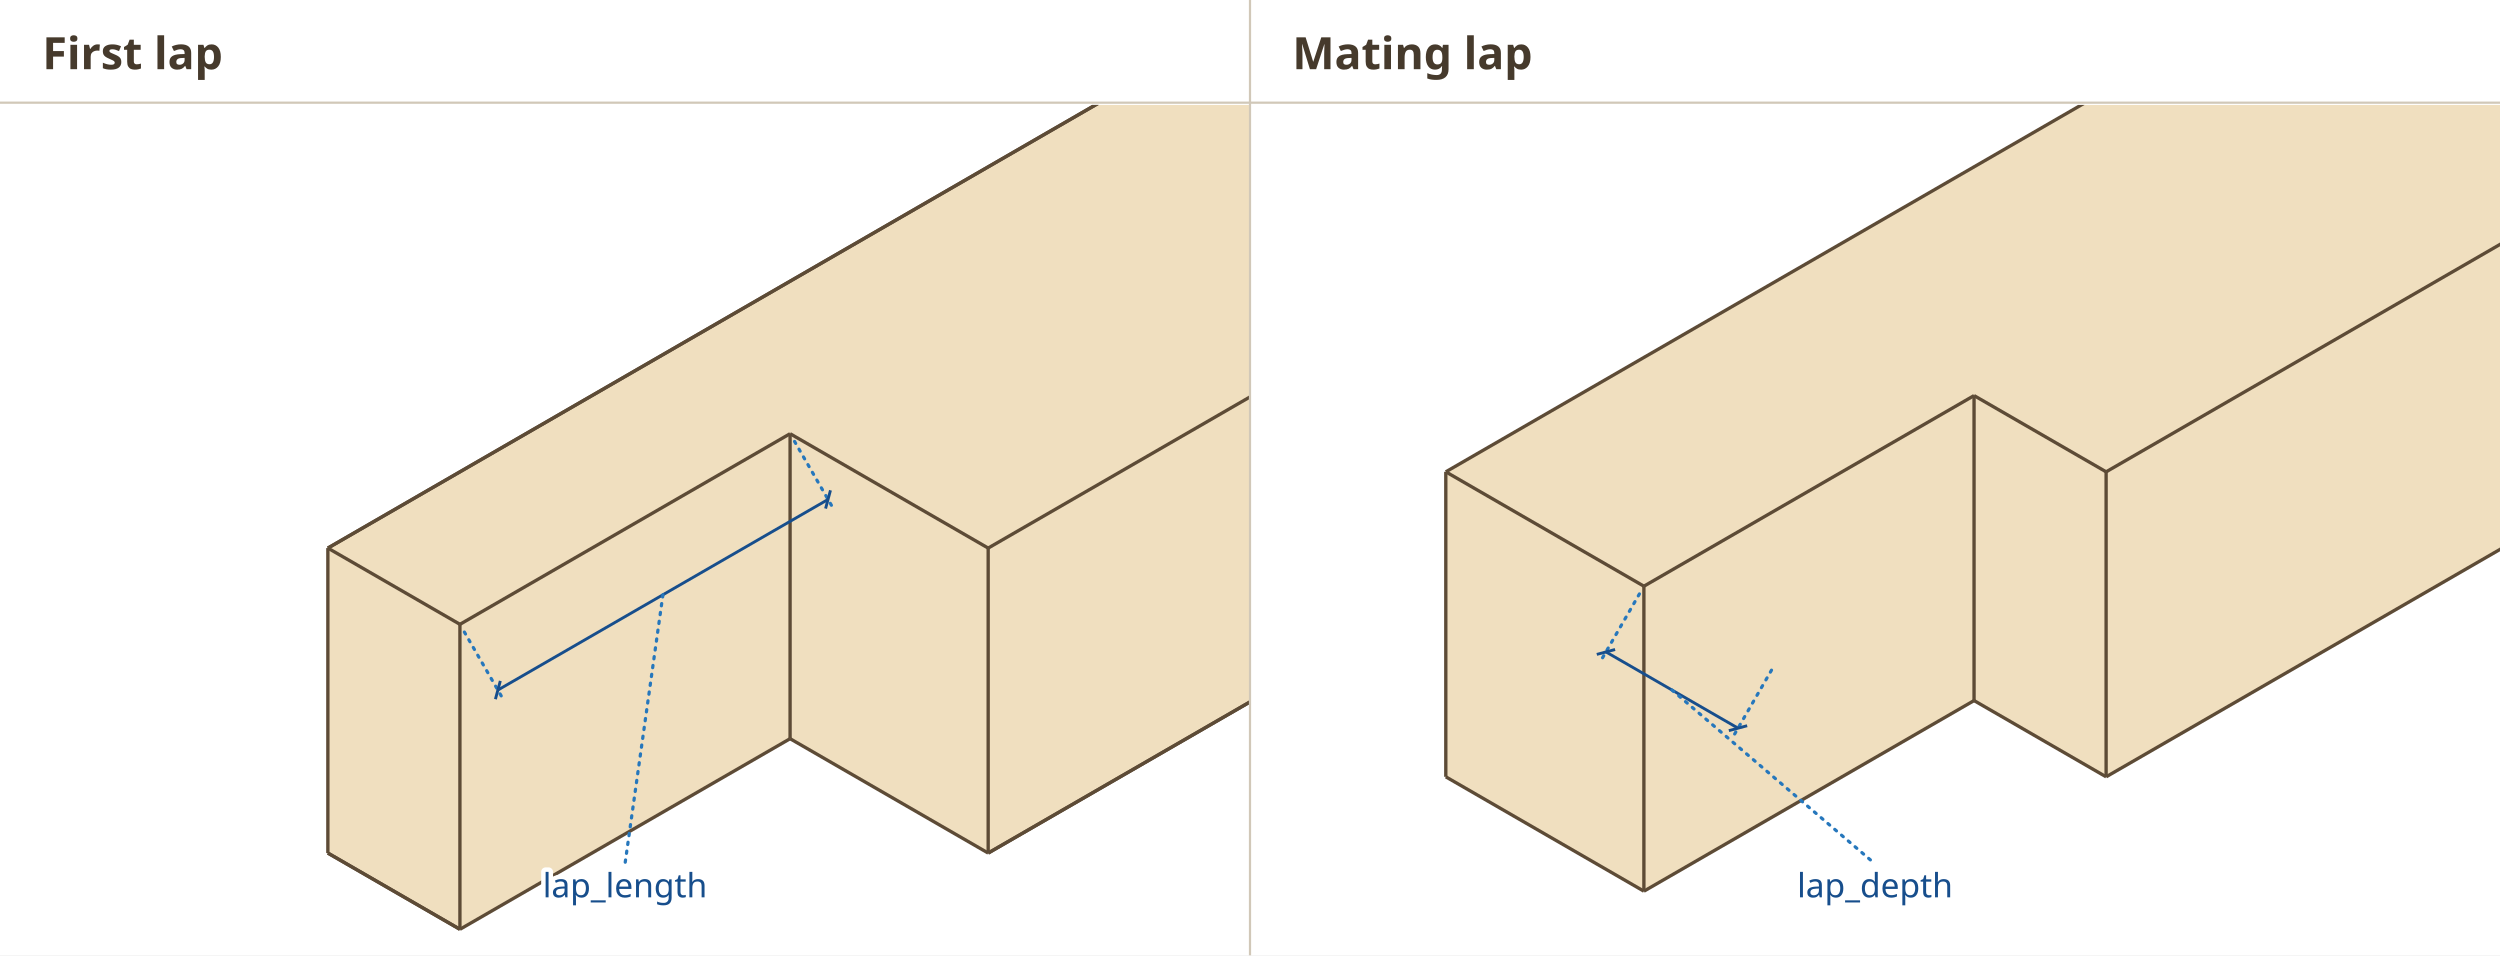
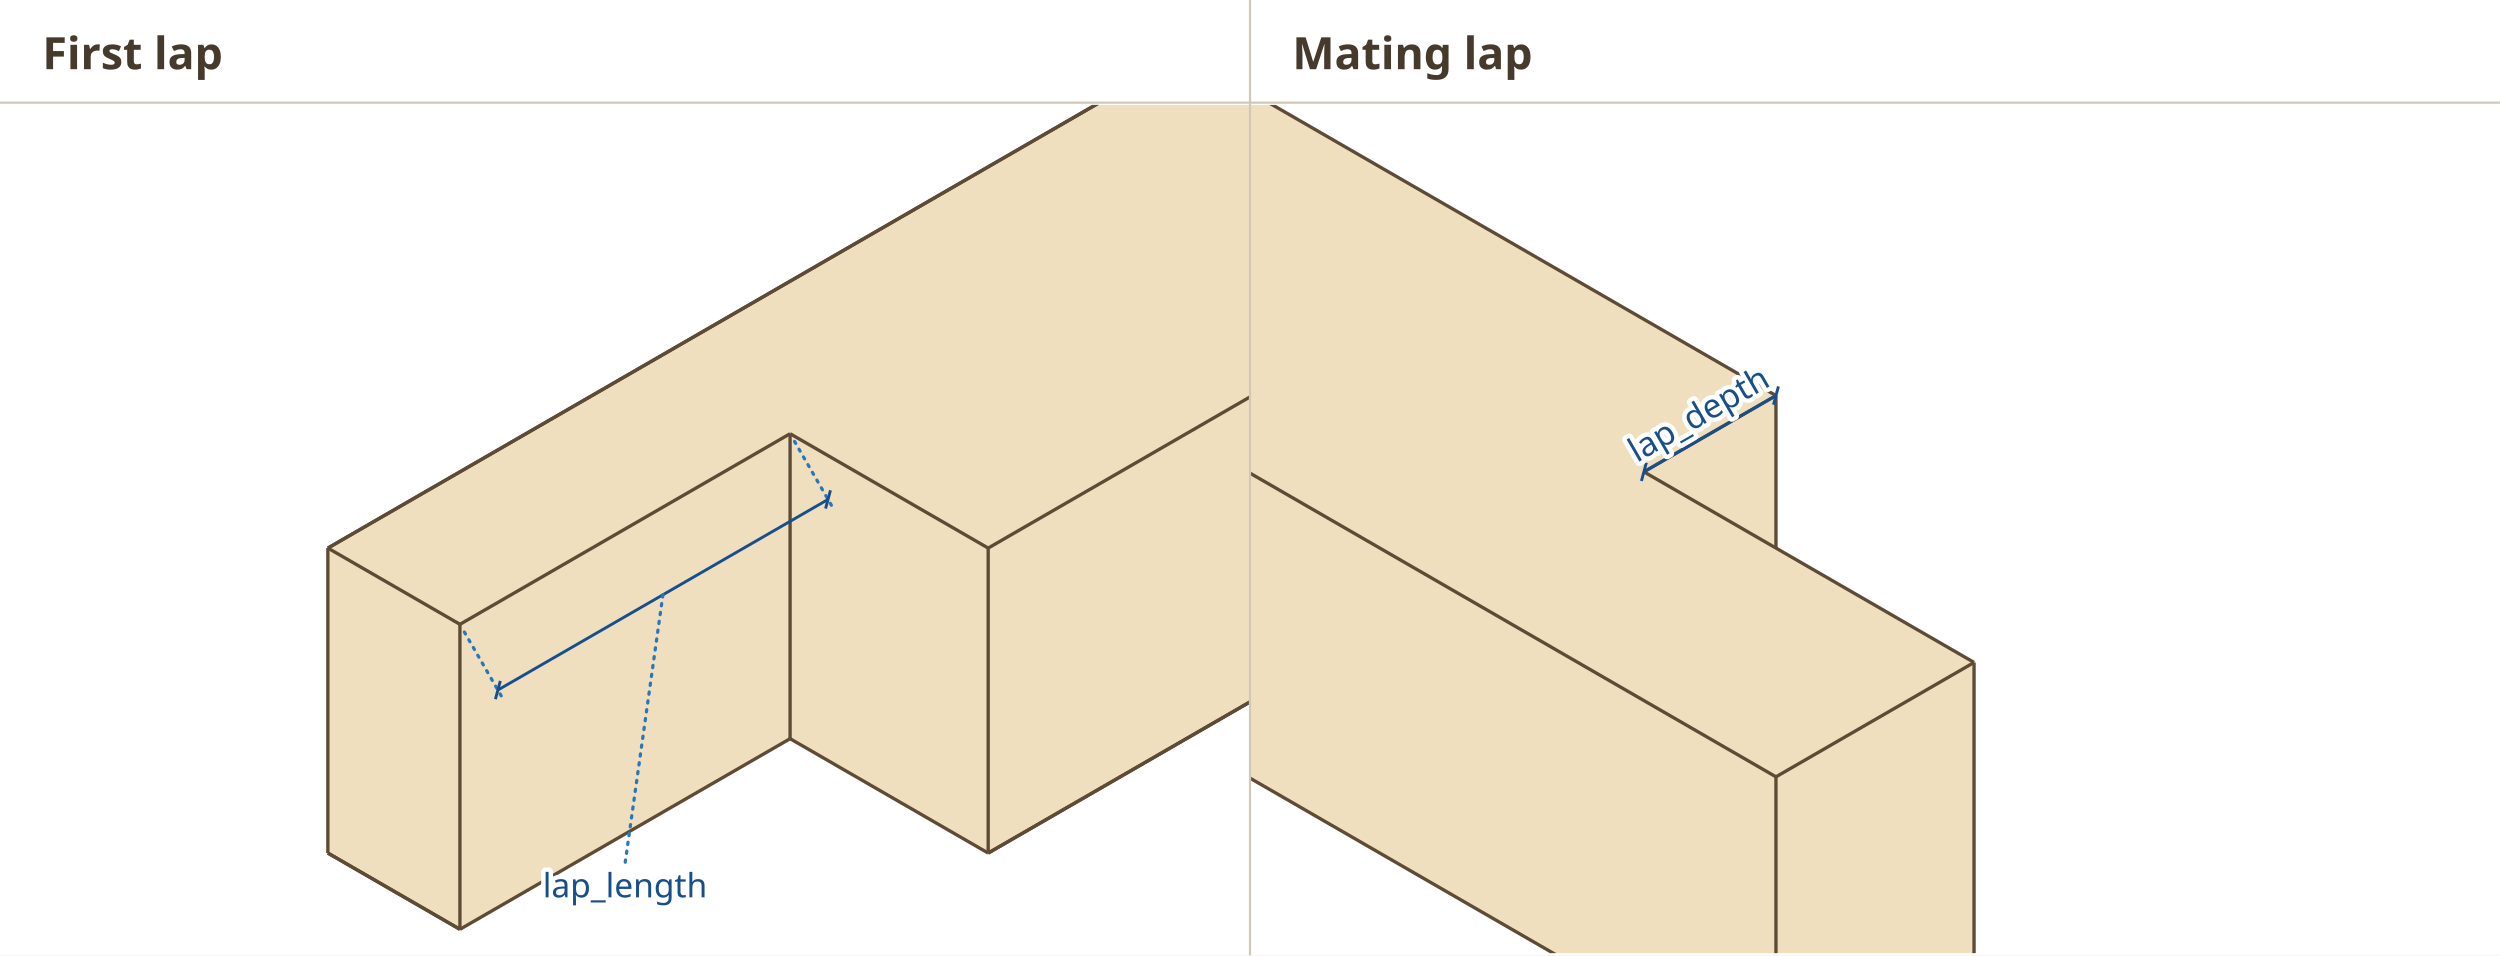
<svg xmlns="http://www.w3.org/2000/svg" font-family="system-ui, sans-serif" role="img" viewBox="0 0 1120 428">
  <rect width="100%" height="100%" fill="white" />
  <svg viewBox="0 0 560 380" x="0" y="47" width="560" height="380" overflow="hidden">
    <g class="member-fills">
      <path data-member="First lap" fill="#f0dfbf" fill-opacity="1" d="M1566.818 -621.261 L1714.728 -535.865 L442.701 198.54 Z M294.791 113.144 L1566.818 -621.261 L442.701 198.54 Z M294.791 113.144 L353.955 147.302 L206.045 232.698 Z M146.881 198.54 L294.791 113.144 L206.045 232.698 Z M1566.818 -484.628 L1625.982 -450.47 L206.045 369.331 Z M1566.818 -484.628 L206.045 369.331 L187.847 358.825 Z M1566.818 -484.628 L187.847 358.825 L146.881 335.173 Z M353.955 283.936 L1625.982 -450.47 L1714.728 -399.232 Z M353.955 283.936 L1714.728 -399.232 L442.701 335.173 Z M1566.818 -484.628 L146.881 335.173 L146.881 198.54 Z M1566.818 -484.628 L146.881 198.54 L1566.818 -621.261 Z M1714.728 -535.865 L1714.728 -399.232 L442.701 335.173 Z M442.701 198.54 L1714.728 -535.865 L442.701 335.173 Z M1714.728 -535.865 L1714.728 -399.232 L1566.818 -484.628 Z M1714.728 -535.865 L1566.818 -484.628 L1566.818 -621.261 Z M442.701 198.54 L442.701 335.173 L353.955 283.936 Z M442.701 198.54 L353.955 283.936 L353.955 147.302 Z M353.955 283.936 L206.045 369.331 L206.045 232.698 Z M353.955 283.936 L206.045 232.698 L353.955 147.302 Z M206.045 369.331 L146.881 335.173 L146.881 198.54 Z M206.045 369.331 L146.881 198.54 L206.045 232.698 Z" />
    </g>
    <g class="face-fills" />
    <g class="edges" fill="none" stroke-linejoin="round">
      <g data-member="First lap" stroke="#5d4b36" stroke-opacity="1" stroke-width="1.5">
        <path data-feature="rptw.right" d="M442.701 198.54 L1714.728 -535.865" />
        <path data-feature="rptw.right" d="M1714.728 -535.865 L1566.818 -621.261" />
        <path data-feature="rptw.right" d="M1566.818 -621.261 L294.791 113.144" />
        <path data-feature="rptw.right" d="M353.955 147.302 L442.701 198.54" />
        <path data-feature="rptw.right" d="M206.045 232.698 L353.955 147.302" />
        <path data-feature="rptw.right" d="M294.791 113.144 L146.881 198.54" />
        <path data-feature="rptw.right" d="M146.881 198.54 L206.045 232.698" />
        <path data-feature="rptw.left" d="M353.955 283.936 L206.045 369.331" />
        <path data-feature="rptw.left" d="M206.045 369.331 L187.847 358.825" />
        <path data-feature="rptw.left" d="M187.847 358.825 L146.881 335.173" />
        <path data-feature="rptw.left" d="M1714.728 -399.232 L442.701 335.173" />
        <path data-feature="rptw.left" d="M442.701 335.173 L353.955 283.936" />
        <path data-feature="rptw.front" d="M146.881 335.173 L146.881 198.54" />
        <path data-feature="rptw.front" d="M146.881 198.54 L1566.818 -621.261" />
        <path data-feature="rptw.back" d="M442.701 335.173 L1249.943 -130.888" />
        <path data-feature="rptw.back" d="M1249.943 -130.888 L1714.728 -399.232" />
        <path data-feature="rptw.back" d="M1714.728 -399.232 L1714.728 -535.865" />
        <path data-feature="rptw.back" d="M442.701 198.54 L442.701 335.173" />
        <path data-feature="cap.0" d="M353.955 283.936 L353.955 147.302" />
        <path data-feature="side.1" d="M206.045 369.331 L206.045 232.698" />
        <path data-feature="side.0" d="M206.045 369.331 L146.881 335.173" />
      </g>
    </g>
    <g class="references" fill="none" />
    <g class="dimension" stroke-width="1.3" fill="#174e8c" stroke="#174e8c">
      <line stroke="#2677bc" stroke-dasharray="1 3" stroke-linecap="round" stroke-width="1.45" x1="208.04" y1="236.16" x2="225.04" y2="265.61" />
      <line x1="221.95" y1="266.24" x2="224.14" y2="258.04" />
      <line stroke="#2677bc" stroke-dasharray="1 3" stroke-linecap="round" stroke-width="1.45" x1="355.96" y1="150.77" x2="372.96" y2="180.21" />
      <line x1="369.86" y1="180.84" x2="372.05" y2="172.65" />
      <line x1="223.04" y1="262.14" x2="370.96" y2="176.75" />
      <line stroke="#2677bc" stroke-dasharray="1 3" stroke-linecap="round" stroke-width="1.45" x1="297.00" y1="219.44" x2="280.00" y2="340.00" />
      <text text-anchor="middle" font-size="15" stroke="white" stroke-width="4" paint-order="stroke" stroke-linejoin="round" transform="translate(280.00 355.00) rotate(0.00)">lap_length</text>
    </g>
  </svg>
  <text font-size="20" font-weight="600" x="19" y="31" fill="#463a2c">First lap</text>
  <svg viewBox="0 0 560 380" x="560" y="47" width="560" height="380" overflow="hidden">
    <g class="member-fills">
-       <path data-member="Mating lap" fill="#f0dfbf" fill-opacity="1" d="M1655.564 -740.816 L1744.31 -689.578 L176.463 215.619 Z M87.717 164.381 L1655.564 -740.816 L176.463 215.619 Z M383.537 164.381 L324.373 130.223 L1744.31 -689.578 Z M1803.474 -655.42 L383.537 164.381 L1744.31 -689.578 Z M87.717 301.015 L1655.564 -604.182 L1744.31 -552.945 Z M87.717 301.015 L1744.31 -552.945 L176.463 352.252 Z M324.373 266.856 L1744.31 -552.945 L1803.474 -518.786 Z M324.373 266.856 L1803.474 -518.786 L383.537 301.015 Z M1803.474 -655.42 L1803.474 -518.786 L383.537 301.015 Z M383.537 164.381 L1803.474 -655.42 L383.537 301.015 Z M1655.564 -604.182 L87.717 301.015 L87.717 164.381 Z M1655.564 -604.182 L87.717 164.381 L1655.564 -740.816 Z M1803.474 -518.786 L1655.564 -604.182 L1655.564 -740.816 Z M1803.474 -518.786 L1655.564 -740.816 L1803.474 -655.42 Z M383.537 301.015 L324.373 266.856 L324.373 130.223 Z M383.537 301.015 L324.373 130.223 L383.537 164.381 Z M324.373 266.856 L176.463 352.252 L176.463 215.619 Z M324.373 266.856 L176.463 215.619 L324.373 130.223 Z M176.463 352.252 L87.717 301.015 L87.717 164.381 Z M176.463 352.252 L87.717 164.381 L176.463 215.619 Z" />
+       <path data-member="Mating lap" fill="#f0dfbf" fill-opacity="1" d="M-1332.22 -604.182 L-1243.474 -655.42 L324.373 249.777 Z M235.627 301.015 L-1332.22 -604.182 L324.373 249.777 Z M235.627 130.223 L176.463 164.381 L-1243.474 -655.42 Z M-1184.31 -689.578 L235.627 130.223 L-1243.474 -655.42 Z M235.627 437.648 L-1332.22 -467.549 L-1243.474 -518.786 Z M235.627 437.648 L-1243.474 -518.786 L324.373 386.411 Z M176.463 301.015 L-1243.474 -518.786 L-1184.31 -552.945 Z M176.463 301.015 L-1184.31 -552.945 L235.627 266.856 Z M235.627 266.856 L-1184.31 -552.945 L-1184.31 -689.578 Z M235.627 266.856 L-1184.31 -689.578 L235.627 130.223 Z M235.627 301.015 L235.627 437.648 L-1332.22 -467.549 Z M-1332.22 -604.182 L235.627 301.015 L-1332.22 -467.549 Z M-1184.31 -552.945 L-1332.22 -467.549 L-1332.22 -604.182 Z M-1184.31 -552.945 L-1332.22 -604.182 L-1184.31 -689.578 Z M235.627 266.856 L176.463 301.015 L176.463 164.381 Z M235.627 266.856 L176.463 164.381 L235.627 130.223 Z M324.373 249.777 L324.373 386.411 L176.463 301.015 Z M176.463 164.381 L324.373 249.777 L176.463 301.015 Z M324.373 386.411 L235.627 437.648 L235.627 301.015 Z M324.373 386.411 L235.627 301.015 L324.373 249.777 Z" />
    </g>
    <g class="face-fills" />
    <g class="edges" fill="none" stroke-linejoin="round">
      <g data-member="Mating lap" stroke="#5d4b36" stroke-opacity="1" stroke-width="1.5">
-         <path data-feature="rptw.right" d="M176.463 215.619 L324.373 130.223" />
-         <path data-feature="rptw.right" d="M1744.31 -689.578 L1655.564 -740.816" />
-         <path data-feature="rptw.right" d="M1655.564 -740.816 L87.717 164.381" />
-         <path data-feature="rptw.right" d="M87.717 164.381 L176.463 215.619" />
-         <path data-feature="rptw.right" d="M324.373 130.223 L383.537 164.381" />
-         <path data-feature="rptw.right" d="M383.537 164.381 L1803.474 -655.42" />
-         <path data-feature="rptw.right" d="M1803.474 -655.42 L1744.31 -689.578" />
-         <path data-feature="rptw.left" d="M324.373 266.856 L176.463 352.252" />
-         <path data-feature="rptw.left" d="M176.463 352.252 L87.717 301.015" />
-         <path data-feature="rptw.left" d="M1803.474 -518.786 L383.537 301.015" />
-         <path data-feature="rptw.left" d="M383.537 301.015 L324.373 266.856" />
-         <path data-feature="rptw.front" d="M1803.474 -518.786 L1803.474 -655.42" />
-         <path data-feature="rptw.front" d="M383.537 164.381 L383.537 301.015" />
-         <path data-feature="rptw.back" d="M87.717 301.015 L87.717 164.381" />
-         <path data-feature="rptw.top" d="M1655.564 -740.816 L1803.474 -655.42" />
-         <path data-feature="cap.1" d="M324.373 266.856 L324.373 130.223" />
-         <path data-feature="side.3" d="M176.463 352.252 L176.463 215.619" />
+         <path data-feature="rptw.right" d="M324.373 249.777 L176.463 164.381" />
+         <path data-feature="rptw.right" d="M-1243.474 -655.42 L-1332.22 -604.182" />
+         <path data-feature="rptw.right" d="M-1332.22 -604.182 L235.627 301.015" />
+         <path data-feature="rptw.right" d="M235.627 301.015 L324.373 249.777" />
+         <path data-feature="rptw.right" d="M176.463 164.381 L235.627 130.223" />
+         <path data-feature="rptw.right" d="M235.627 130.223 L-1184.31 -689.578" />
+         <path data-feature="rptw.right" d="M-1184.31 -689.578 L-1243.474 -655.42" />
+         <path data-feature="rptw.left" d="M235.627 437.648 L-1332.22 -467.549" />
+         <path data-feature="rptw.left" d="M324.373 386.411 L235.627 437.648" />
+         <path data-feature="rptw.front" d="M235.627 130.223 L235.627 198.54" />
+         <path data-feature="rptw.back" d="M235.627 437.648 L235.627 301.015" />
+         <path data-feature="rptw.back" d="M-1332.22 -604.182 L-1332.22 -467.549" />
+         <path data-feature="rptw.top" d="M-1332.22 -604.182 L-1184.31 -689.578" />
+         <path data-feature="side.3" d="M324.373 386.411 L324.373 249.777" />
      </g>
    </g>
    <g class="references" fill="none" />
    <g class="dimension" stroke-width="1.3" fill="#174e8c" stroke="#174e8c">
-       <line stroke="#2677bc" stroke-dasharray="1 3" stroke-linecap="round" stroke-width="1.45" x1="174.46" y1="219.08" x2="157.46" y2="248.53" />
-       <line x1="155.36" y1="246.16" x2="163.56" y2="243.97" />
-       <line stroke="#2677bc" stroke-dasharray="1 3" stroke-linecap="round" stroke-width="1.45" x1="233.63" y1="253.24" x2="216.63" y2="282.69" />
-       <line x1="214.53" y1="280.32" x2="222.73" y2="278.12" />
-       <line x1="159.46" y1="245.06" x2="218.63" y2="279.22" />
-       <line stroke="#2677bc" stroke-dasharray="1 3" stroke-linecap="round" stroke-width="1.45" x1="189.04" y1="262.14" x2="280.00" y2="340.00" />
-       <text text-anchor="middle" font-size="15" stroke="white" stroke-width="4" paint-order="stroke" stroke-linejoin="round" transform="translate(280.00 355.00) rotate(0.00)">lap_depth</text>
+       <line x1="175.36" y1="168.48" x2="177.56" y2="160.28" />
+       <line x1="234.53" y1="134.32" x2="236.73" y2="126.12" />
+       <line x1="176.46" y1="164.38" x2="235.63" y2="130.22" />
+       <text text-anchor="middle" font-size="15" stroke="white" stroke-width="4" paint-order="stroke" stroke-linejoin="round" transform="translate(203.54 142.97) rotate(-30.00)">lap_depth</text>
    </g>
  </svg>
  <text font-size="20" font-weight="600" x="579" y="31" fill="#463a2c">Mating lap</text>
  <path d="M0 46H1120 M560 0v428" stroke="#d1c8b8" />
</svg>
